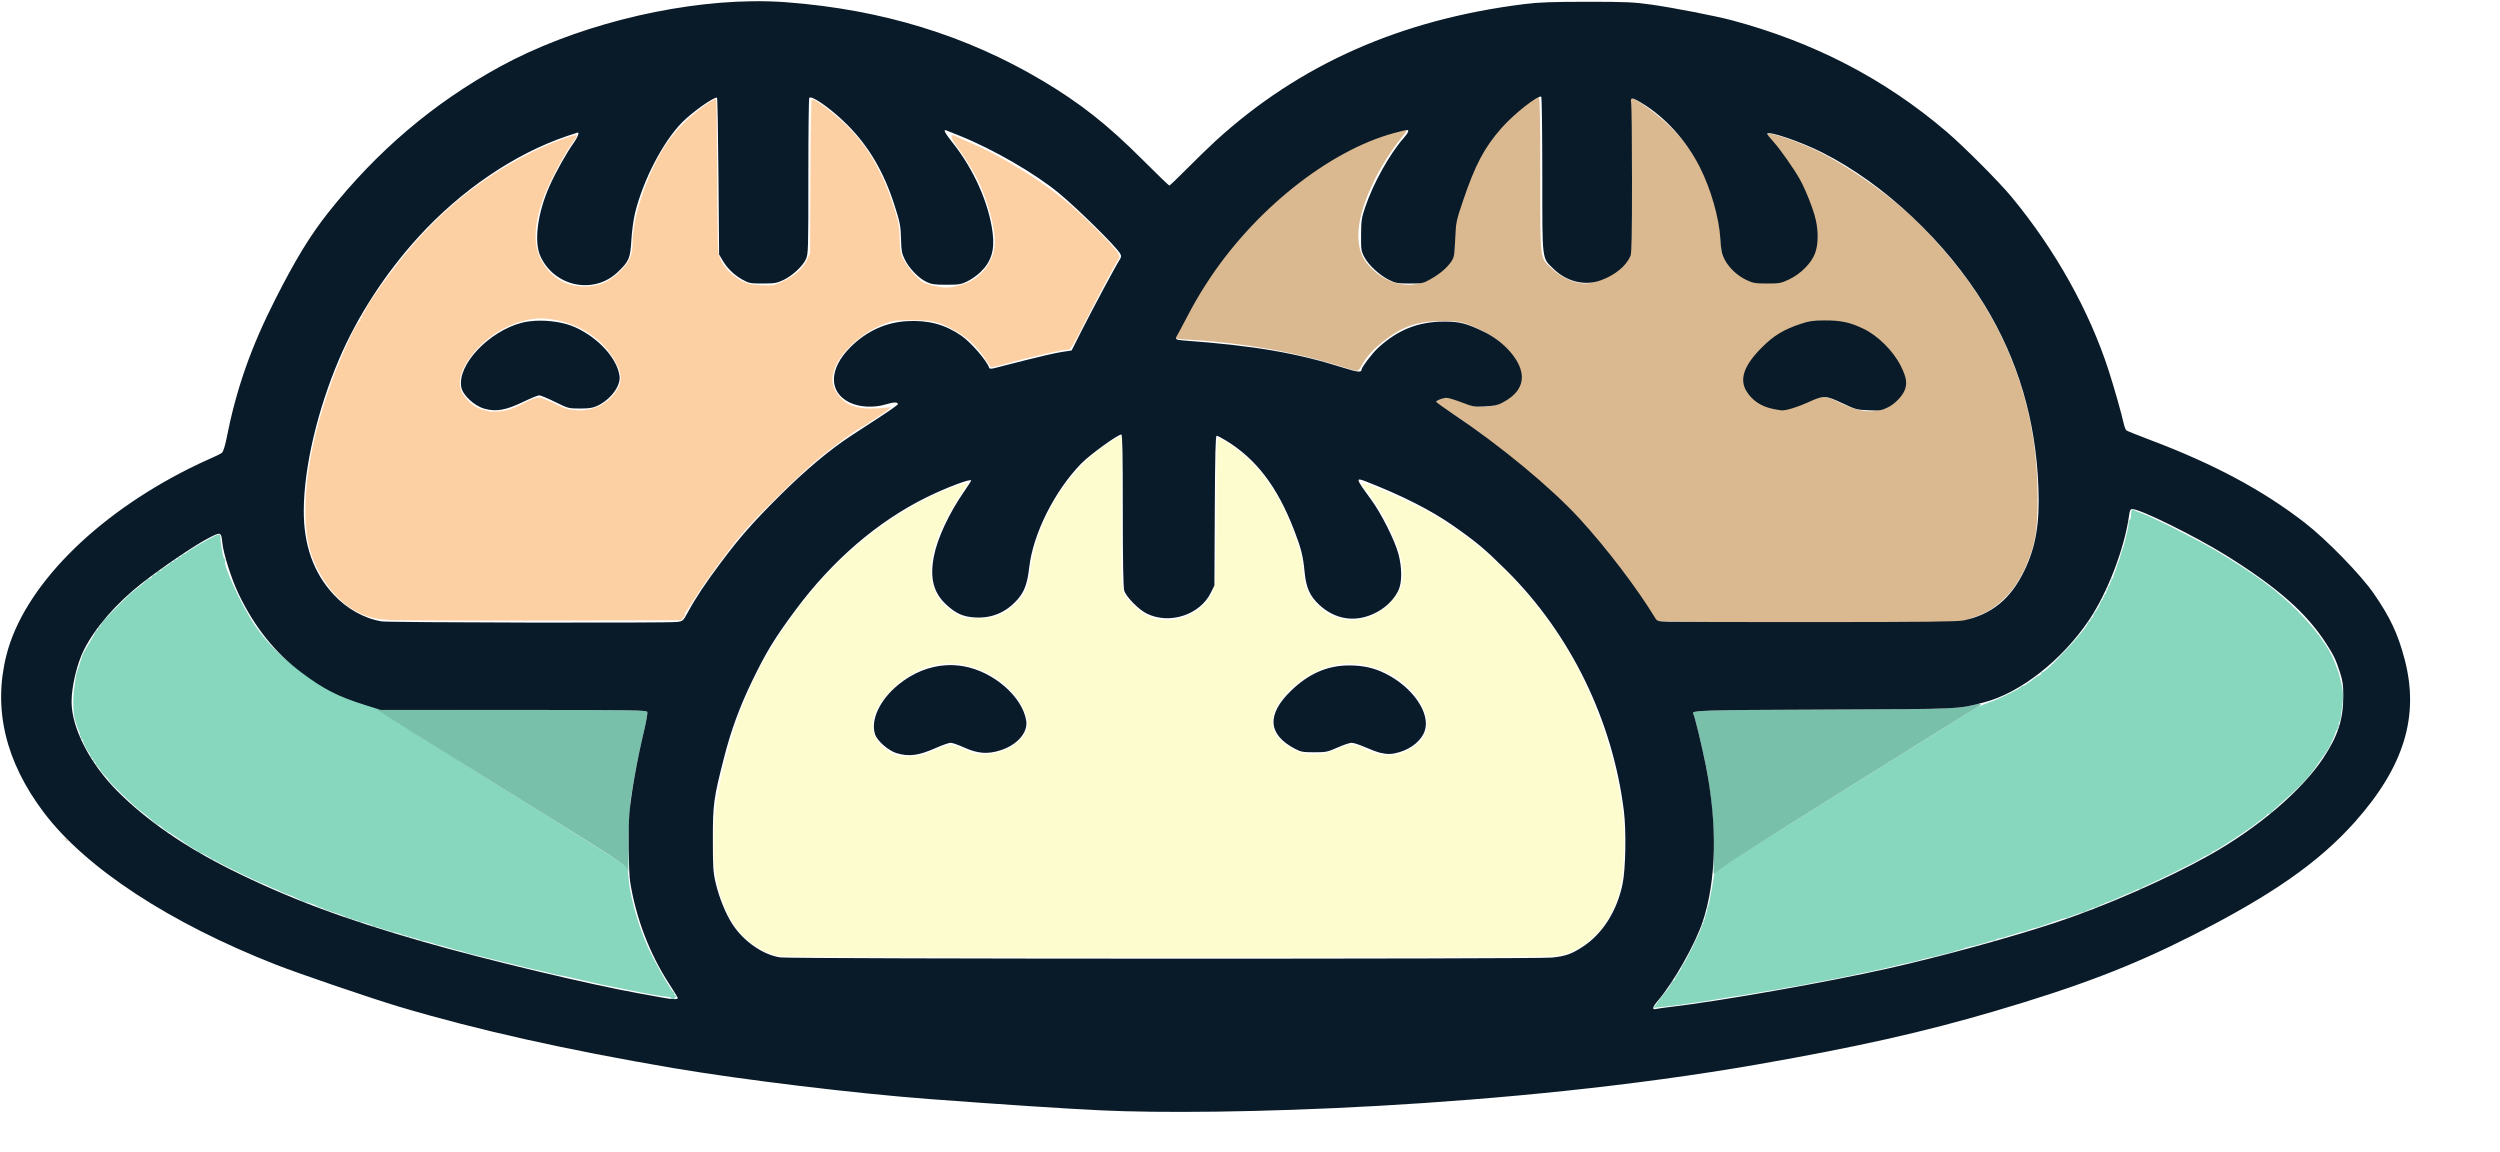
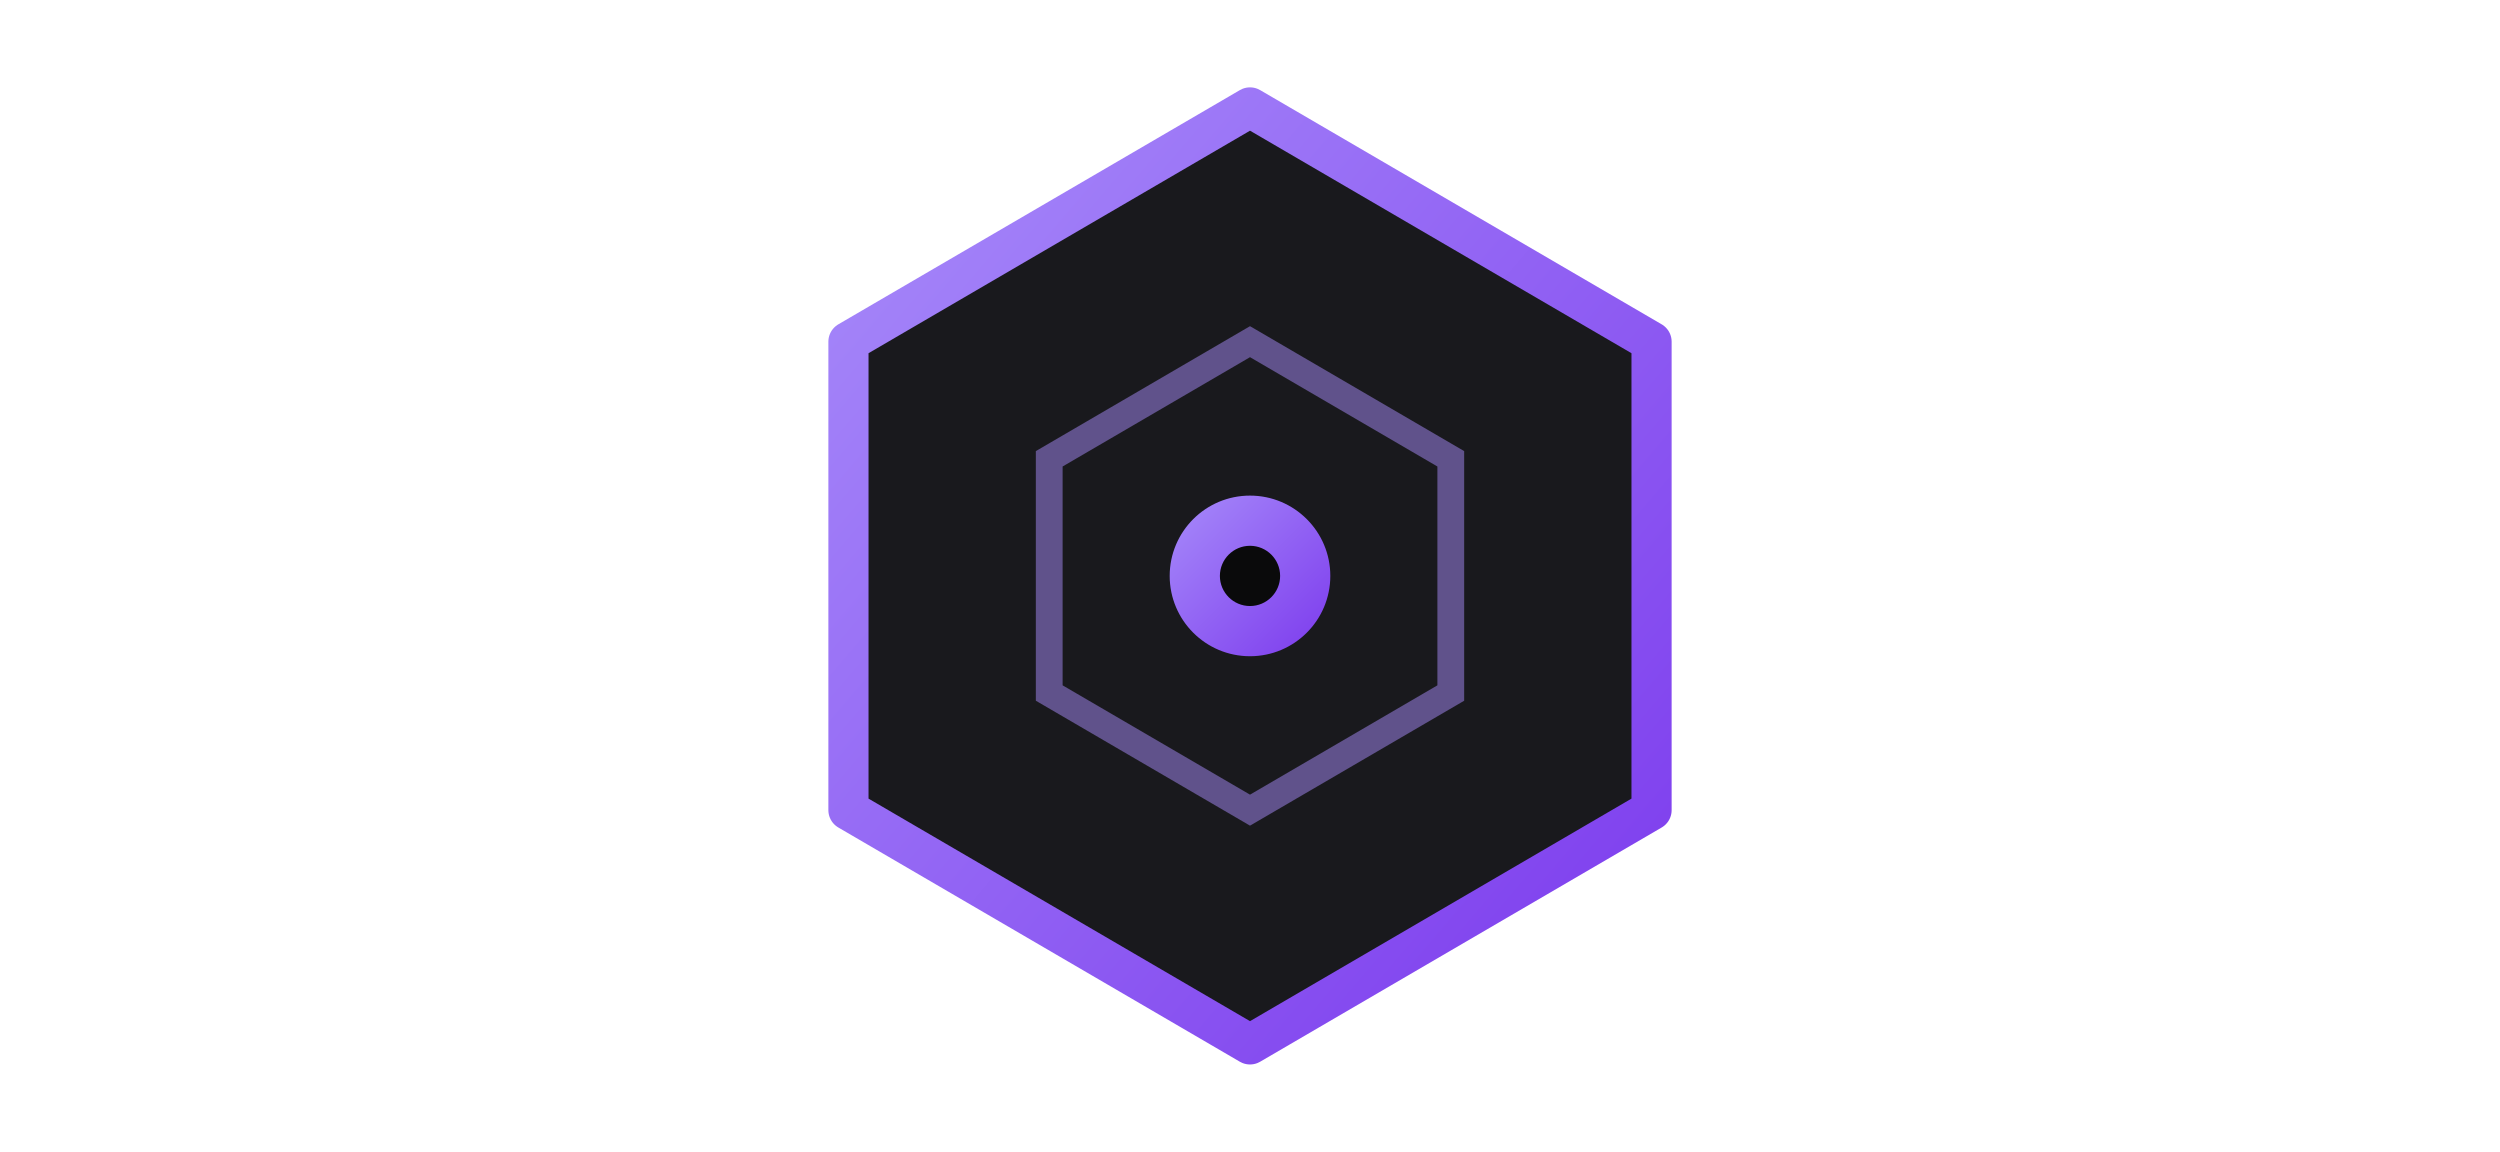
- <svg xmlns="http://www.w3.org/2000/svg" version="1.1" id="svg1" aria-label="OpenBao logo" class="openbao-logo" width="2638.194" height="1215.501" viewBox="0 0 2638.194 1215.501">
-   <defs id="defs1" />
-   <g id="g1" transform="translate(-92.47322,-129.4837)">
-     <g id="g2">
-       <path id="path7" style="fill:#fdfccf" d="m 1276.159,589.183 -4.225,2.184 c -46.64,24.118 -85.773,83.263 -91.768,138.695 -2.092,19.341 -8.046,31.068 -20.572,40.521 -12.354,9.324 -18.288,11.249 -34.928,11.338 -14.191,0.075 -14.918,-0.063 -22.406,-4.307 -31.387,-17.787 -35.985,-50.445 -13.463,-95.615 4.753,-9.533 12.463,-23.033 17.133,-30 4.67,-6.967 8.352,-12.812 8.182,-12.988 -0.942,-0.978 -17.06,4.37 -28.975,9.613 -55.639,24.487 -107.008,65.922 -147.994,119.375 -47.356,61.76 -72.242,119.166 -87.857,202.668 -3.637,19.45 -4.922,54.085 -2.711,73.102 2.847,24.487 10.509,47.243 21.094,62.648 11.69,17.014 31.741,30.15 49.098,32.162 13.984,1.621 800.114,1.68 814.246,0.061 13.469,-1.543 19.716,-3.735 31.301,-10.984 8.63,-5.4 24.846,-21.78 23.584,-23.822 -0.397,-0.642 -0.212,-1.166 0.41,-1.166 3.55,0 17.667,-32.807 15.574,-36.193 -0.489,-0.792 -0.273,-1.821 0.482,-2.289 1.917,-1.188 4.305,-26.835 4.291,-46.084 -0.05,-66.519 -28.305,-155.407 -69.113,-217.434 -13.941,-21.19 -36.842,-50 -39.744,-50 -1.14,0 -1.558,-0.644 -1.002,-1.543 1.198,-1.938 -28.721,-31.135 -46.135,-45.02 -16.19,-12.909 -37.495,-27.309 -52.133,-35.232 -21.968,-11.892 -67.162,-31.35 -68.863,-29.648 -0.451,0.451 0.493,2.46 2.098,4.465 19.128,23.897 35.123,55.296 39.717,77.969 3.898,19.238 0.328,32.081 -12.477,44.885 -22.124,22.123 -55.216,23.034 -75.67,2.082 -9.836,-10.076 -14.165,-19.719 -15.484,-34.486 -1.436,-16.075 -1.885,-18.327 -6.447,-32.252 -12.23,-37.327 -26.809,-63.043 -47.693,-84.135 -11.595,-11.71 -30.809,-25.752 -35.238,-25.752 -2.145,-1e-5 -2.305,4.865 -2.412,73.301 -0.063,40.315 -0.682,76.304 -1.379,79.977 -4.822,25.429 -33.299,42.973 -60.738,37.42 -10.141,-2.052 -16.717,-5.903 -26.199,-15.34 -12.869,-12.807 -12.371,-8.65 -11.947,-99.766 z m 178.949,100.598 c 0.314,-0.314 0.972,1.026 1.463,2.98 0.49,1.954 0.635,3.811 0.32,4.125 -0.314,0.314 -0.973,-1.026 -1.463,-2.98 -0.49,-1.954 -0.635,-3.811 -0.32,-4.125 z m 62.143,139.967 c 27.145,0.383 56.361,14.862 70.982,36.252 16.741,24.491 13.101,43.748 -10.465,55.35 -15.178,7.472 -28.538,6.789 -46.512,-2.381 -9.328,-4.759 -14.365,-5.036 -22.406,-1.229 -23.881,11.307 -43.527,10.159 -60.957,-3.564 -9.17,-7.22 -12.578,-13.648 -12.469,-23.508 0.264,-23.809 37.196,-55.403 70.369,-60.199 3.745,-0.541 7.579,-0.775 11.457,-0.721 z m -428.547,0.191 c 6.758,-0.537 13.605,-0.154 20.484,1.168 26.675,5.127 51.747,22.847 62.064,43.863 8.784,17.893 7.697,26.402 -4.812,37.648 -12.802,11.51 -35.29,16.073 -50.107,10.17 -3.85,-1.534 -9.994,-3.983 -13.652,-5.443 -6.286,-2.51 -7.002,-2.541 -13,-0.535 -3.491,1.167 -10.546,3.97 -15.68,6.227 -7.545,3.317 -11.506,4.183 -20.668,4.518 -13.488,0.492 -18.82,-1.201 -28.012,-8.896 -17.974,-15.048 -15.617,-37.08 6.371,-59.572 17.25,-17.646 36.737,-27.536 57.012,-29.146 z" />
-       <path style="fill:#fdd0a4" d="m 389.163,823 c -1.658,-2.115 -1.611,-2.162 0.503,-0.503 1.283,1.006 2.333,2.056 2.333,2.333 0,1.097 -1.095,0.391 -2.837,-1.83 z m 116.837,-39.137 c -18.384,-0.853 -27.994,-3.45 -41.025,-11.086 -18.146,-10.634 -35.3,-33.21 -43.647,-57.444 -13.818,-40.116 -5.746,-109.848 21.223,-183.333 10.943,-29.817 26.851,-64 29.785,-64 0.635,0 0.784,-0.6 0.331,-1.333 -0.453,-0.733 -0.153,-1.333 0.667,-1.333 0.82,0 1.176,-0.509 0.791,-1.131 -0.385,-0.622 0.33,-2.296 1.588,-3.719 1.258,-1.423 2.433,-3.301 2.611,-4.174 0.623,-3.052 12.857,-21.146 27.705,-40.976 41.561,-55.506 88.632,-95.534 146.637,-124.696 19.423,-9.765 48.667,-20.765 48.667,-18.305 0,0.779 -1.415,3.273 -3.145,5.543 -8.711,11.427 -25.885,43.259 -31.36,58.126 -13.876,37.679 -12.108,61.448 6.006,80.75 9.993,10.648 23.817,15.829 39.832,14.926 13.595,-0.766 23.289,-5.236 33.8,-15.586 10.571,-10.408 13.528,-17.186 13.554,-31.076 0.038,-20.128 8.442,-50.493 21.829,-78.874 9.508,-20.157 18.957,-33.892 32.688,-47.511 10.751,-10.664 31.486,-25.851 33.552,-24.575 0.511,0.316 1.032,35.833 1.157,78.927 0.125,43.094 0.791,80.87 1.48,83.947 2.624,11.72 12.949,23.383 26.607,30.055 4.539,2.217 9.096,3.058 18.713,3.451 11.821,0.483 13.318,0.243 21.333,-3.418 13.035,-5.953 22.245,-13.907 26.425,-22.824 l 3.529,-7.527 0.347,-80.613 c 0.191,-44.337 0.798,-81.065 1.35,-81.616 1.894,-1.894 23.521,14.24 36.949,27.563 17.475,17.338 28.31,33.613 40.391,60.667 4.332,9.701 11.392,30.524 13.788,40.667 0.866,3.667 1.671,12.427 1.788,19.467 0.184,11.097 0.716,13.828 3.991,20.522 2.078,4.247 7.442,11.548 11.921,16.225 7.804,8.15 8.61,8.62 19.364,11.295 12.648,3.147 18.303,2.842 32.456,-1.748 17.312,-5.615 30.612,-22.173 32.472,-40.429 1.556,-15.264 -6.853,-47.347 -18.385,-70.147 -5.708,-11.286 -15.684,-27.165 -22.696,-36.127 -4.09,-5.228 -5.845,-10.393 -3.531,-10.393 0.761,0 2.977,0.84 4.923,1.867 1.946,1.027 7.439,3.495 12.206,5.484 34.894,14.56 80.779,43.046 108.364,67.272 18.68,16.405 44.803,42.845 48.759,49.35 2.541,4.179 2.565,4.594 0.448,7.78 -3.592,5.404 -20.513,37.357 -35.569,67.166 -10.488,20.764 -14.518,27.556 -16.3,27.465 -5.834,-0.299 -39.014,7.286 -74.177,16.958 -4.295,1.181 -7.944,1.963 -8.108,1.736 -0.164,-0.227 -3.502,-5.103 -7.419,-10.836 -8.614,-12.609 -17.961,-21.032 -31.691,-28.56 -16.12,-8.838 -22.146,-10.262 -43.639,-10.309 -16.203,-0.035 -19.811,0.367 -27.333,3.049 -24.134,8.605 -47.64,29.103 -54.549,47.568 -4.572,12.22 -3.017,21.006 5.415,30.584 9.347,10.618 22.62,13.698 47.989,11.133 l 6.188,-0.625 -3.521,2.928 c -3.607,3 -21.978,15.026 -31.521,20.634 -7.974,4.686 -22.03,15.039 -40.667,29.951 -17.375,13.903 -66.659,62.101 -81.192,79.403 -14.753,17.564 -39.19,50.824 -49.471,67.333 -5.48,8.8 -10.426,16.201 -10.992,16.447 -0.565,0.246 -0.728,0.933 -0.36,1.528 0.367,0.594 -0.379,2.346 -1.658,3.892 l -2.326,2.812 -144,0.327 c -79.2,0.18 -151.8,-0.035 -161.333,-0.477 z M 629.077,561.953 c 3.792,-1.126 11.415,-4.486 16.94,-7.466 5.525,-2.98 11.982,-5.463 14.348,-5.517 2.615,-0.06 9.391,2.423 17.282,6.332 11.027,5.463 14.453,6.525 22.773,7.059 17.763,1.14 33.082,-6.195 42.472,-20.336 6.107,-9.197 6.113,-16.871 0.022,-28.871 -13.413,-26.425 -41.249,-44.312 -73.674,-47.339 -25.507,-2.382 -56.81,12.074 -76.18,35.178 -13.347,15.921 -18.05,29.872 -13.811,40.971 2.921,7.649 13.663,17.487 21.209,19.425 3.048,0.783 6.142,1.643 6.876,1.913 3.407,1.251 15.522,0.5 21.743,-1.347 z" id="path6" />
-       <path style="fill:#dab991" d="m 161.163,1014.995 c -1.658,-2.115 -1.611,-2.162 0.503,-0.503 2.221,1.742 2.927,2.837 1.83,2.837 -0.277,0 -1.327,-1.05 -2.333,-2.333 z M 1826.302,763.196 c -13.726,-19.902 -27.163,-38.745 -37.475,-51.413 -4.35,-5.343 -8.769,-8.379 -9.458,-9.446 -2.066,-3.201 -2.681,-5.035 -6.649,-8.172 l -28.955,-31.397 c -9.489,-9.272 -16.349,-15.97 -25.5,-23.971 -30.923,-27.452 -88.282,-71.949 -106.097,-81.133 -5.378,-2.773 -5.523,-5.349 -0.421,-7.462 4.75,-1.968 9.625,-2.239 23.012,3.248 8.482,3.476 11.464,5.265 21.076,5.255 9.347,-0.01 12.647,-0.615 18.827,-3.456 16.074,-7.388 25.116,-20.809 22.341,-33.16 -3.488,-15.524 -20.381,-33.884 -39.926,-43.394 -19.376,-9.427 -23.898,-10.539 -42.575,-10.464 -26.616,0.107 -42.238,5.63 -63.523,22.462 -10.028,7.93 -17.608,16.722 -22.395,25.979 -1.183,2.287 -3.123,4.159 -4.312,4.159 -1.189,0 -7.877,-1.831 -14.863,-4.069 -47.638,-15.26 -104.242,-25.412 -159.574,-28.619 -18.981,-1.1 -18.543,-0.924 -15.565,-6.271 1.34,-2.406 5.949,-10.975 10.242,-19.042 22.994,-43.205 47.225,-75.407 82.83,-110.077 29.095,-28.33 58.559,-49.648 91.278,-66.042 20.62,-10.332 55.728,-22.48 58.103,-20.105 0.409,0.409 -1.369,3.327 -3.95,6.484 -25.41,31.068 -44.804,72.37 -46.652,99.348 -1.224,17.867 2.844,29.803 13.79,40.465 17.639,17.181 41.062,21.872 59.675,11.952 11.416,-6.085 20.85,-14.929 25.023,-23.458 3.276,-6.697 3.53,-8.279 2.767,-17.298 -1.042,-12.326 1.044,-22.924 9.305,-47.27 12.788,-37.691 26.459,-60.732 48.68,-82.049 12.578,-12.066 28.298,-23.788 30.788,-22.958 1.298,0.433 1.661,18.211 1.672,81.78 0.016,93.246 -0.745,87.25 12.652,99.653 11.869,10.989 27.172,16.856 39.189,15.025 12.57,-1.915 27.453,-9.815 35.275,-18.724 8.965,-10.21 8.862,-9.64 9.268,-51.394 0.203,-20.9 -0.122,-57.2 -0.723,-80.667 -0.601,-23.467 -0.686,-43.168 -0.189,-43.78 1.239,-1.528 8.085,2.192 19.358,10.521 27.082,20.009 48.737,44.908 61.173,76.384 8.794,22.257 13.577,44.539 14.624,62.629 0.945,16.322 0.307,13.68 5.708,21.357 10.787,15.333 27.861,24.621 46.004,22.944 24.412,-2.257 47.682,-21.335 49.974,-43.537 2.514,-24.357 -18.578,-72.131 -45.511,-103.085 -4.1,-4.712 -7.454,-9.139 -7.454,-9.837 0,-3.623 33.682,7.854 56.09,19.113 28.078,14.108 67.43,41.153 94.325,65.592 19.857,18.044 45.431,47.111 62.354,70.868 48.698,68.367 72.73,143.418 72.73,227.132 0,35.936 -2.069,48.611 -11.675,71.535 -6.419,15.317 -14.235,27.058 -24.463,36.744 -10.312,9.765 -19.877,15.378 -33.196,19.477 l -10.619,4.575 -160.051,0.986 -162.035,-1.872 c -8.966,-10.295 -3.26,-6.093 -14.328,-22.048 z m 253.86,-202.352 c 12.302,-4.603 22.764,-17.911 22.778,-28.973 0.01,-7.963 -7.745,-22.925 -18.283,-35.276 -17.053,-19.987 -41.325,-25.078 -69.641,-25.111 -25.752,-0.029 -52.429,15.065 -68.499,36.378 -7.053,9.353 -13.655,16.36 -13.633,21.707 0.04,9.859 8.065,21.189 20.633,26.748 13.842,6.123 26.039,6.852 47.62,-3.247 13.567,-6.349 18.005,-6.233 31.766,0.834 19.125,9.82 33.801,11.975 47.26,6.94 z" id="path5" />
-       <path style="fill:#87d6be" d="m 1841.342,1187.531 c 2.19,-3.043 5.472,-7.333 7.294,-9.533 4.895,-5.911 5.196,-6.341 7.256,-10.333 1.041,-2.017 2.391,-3.667 3,-3.667 0.609,0 1.108,-0.693 1.108,-1.541 0,-0.847 1.5,-3.507 3.333,-5.911 1.833,-2.404 3.333,-4.967 3.333,-5.697 0,-0.73 0.771,-2.12 1.713,-3.089 2.405,-2.474 19.62,-37.487 19.62,-39.906 0,-1.094 0.72,-2.709 1.6,-3.589 0.88,-0.88 1.107,-1.6 0.503,-1.6 -0.603,0 -0.35,-0.9 0.563,-2 0.913,-1.1 1.317,-2 0.898,-2 -0.419,0 0.116,-2.1 1.188,-4.667 1.072,-2.567 1.621,-4.667 1.218,-4.667 -0.402,0 -0.17,-1.05 0.515,-2.333 0.686,-1.283 1.599,-4.433 2.031,-7 0.751,-4.474 1.309,-7.375 2.817,-14.667 0.379,-1.833 1.018,-6.033 1.42,-9.333 0.402,-3.3 1.446,-6.686 2.321,-7.524 1.714,-1.642 266.067,-166.99 274.925,-171.961 2.933,-1.646 9.233,-4.32 14,-5.942 9.543,-3.247 32.407,-14.39 33.111,-16.137 0.244,-0.607 1.212,-1.103 2.15,-1.103 1.417,0 6.429,-3.384 13.405,-9.051 0.733,-0.596 2.383,-1.484 3.667,-1.974 1.283,-0.49 2.333,-1.51 2.333,-2.266 0,-0.756 0.691,-1.375 1.536,-1.375 1.529,0 10.022,-7.718 16.869,-15.33 1.977,-2.198 6.295,-6.771 9.595,-10.162 3.3,-3.391 7.5,-8.032 9.333,-10.313 1.833,-2.281 4.974,-6.056 6.979,-8.388 2.005,-2.333 3.995,-5.344 4.423,-6.691 0.428,-1.348 1.337,-2.45 2.021,-2.45 0.684,0 1.243,-0.9 1.243,-2 0,-1.1 0.6,-2 1.333,-2 0.733,0 1.333,-0.808 1.333,-1.796 0,-0.988 1.19,-3.168 2.645,-4.846 1.455,-1.677 3.375,-5.069 4.268,-7.537 0.892,-2.468 2.138,-4.487 2.767,-4.487 0.629,0 0.773,-0.6 0.32,-1.333 -0.453,-0.733 -0.089,-1.333 0.81,-1.333 0.899,0 1.263,-0.371 0.809,-0.825 -0.454,-0.454 0.052,-1.702 1.123,-2.774 1.072,-1.072 1.608,-2.5 1.191,-3.175 -0.417,-0.674 -0.087,-1.226 0.733,-1.226 0.82,0 1.15,-0.552 0.733,-1.226 -0.417,-0.674 0.191,-2.174 1.35,-3.333 1.159,-1.159 1.691,-2.107 1.182,-2.107 -0.509,0 -0.257,-0.805 0.56,-1.789 0.817,-0.984 1.09,-2.184 0.608,-2.667 -0.482,-0.483 -0.177,-0.877 0.678,-0.877 0.856,0 1.459,-0.45 1.34,-1 -0.118,-0.55 0.541,-2.8 1.466,-5 0.924,-2.2 1.875,-4.9 2.113,-6 0.238,-1.1 0.553,-2.15 0.701,-2.333 0.148,-0.183 0.396,-0.783 0.55,-1.333 0.155,-0.55 0.726,-2.003 1.269,-3.229 0.543,-1.226 1.195,-3.326 1.45,-4.667 0.254,-1.341 0.583,-2.587 0.731,-2.771 0.148,-0.183 0.419,-0.933 0.602,-1.667 0.183,-0.733 0.483,-1.633 0.667,-2 0.183,-0.367 0.483,-1.267 0.667,-2 0.183,-0.733 0.454,-1.483 0.602,-1.667 0.148,-0.183 0.488,-1.233 0.755,-2.333 0.268,-1.1 0.822,-3.35 1.231,-5 1.903,-7.668 2.264,-9.216 2.873,-12.333 0.358,-1.833 0.664,-4.372 0.68,-5.64 0.015,-1.269 0.59,-2.654 1.277,-3.079 0.687,-0.424 1.248,-2.736 1.248,-5.137 0,-4.96 1.088,-6.646 3.211,-4.972 0.801,0.631 3.856,1.888 6.789,2.792 8.993,2.771 61.333,29.013 79.162,39.689 41.672,24.955 64.777,42.042 86.885,64.257 18.303,18.392 33.514,39.298 38.509,52.928 1.578,4.307 3.247,8.73 3.708,9.83 0.462,1.1 0.914,2.3 1.007,2.667 5.406,21.503 5.429,21.874 2.602,41.333 -0.373,2.567 -0.729,5.567 -0.79,6.667 -0.062,1.1 -0.682,2.724 -1.379,3.608 -0.697,0.885 -0.905,2.193 -0.463,2.908 0.442,0.715 0.184,1.683 -0.574,2.151 -0.757,0.468 -1.032,1.409 -0.61,2.092 0.422,0.683 0.132,1.241 -0.645,1.241 -0.777,0 -1.412,0.675 -1.412,1.5 0,1.969 -6.853,17.265 -8.886,19.833 -0.871,1.1 -4.828,6.8 -8.794,12.667 -10.937,16.179 -18.176,24.009 -38.824,42 -6.312,5.5 -11.482,10.45 -11.487,11 -0.01,0.55 -0.88,1 -1.943,1 -1.064,0 -2.414,0.764 -3,1.699 -0.587,0.934 -2.566,2.665 -4.4,3.846 -1.833,1.181 -4.647,3.267 -6.253,4.635 -6.832,5.819 -43.557,29.82 -45.63,29.82 -0.797,0 -1.45,0.479 -1.45,1.065 0,0.586 -1.966,1.776 -4.369,2.646 -2.403,0.869 -5.553,2.477 -7,3.574 -3.109,2.357 -44.733,23.051 -55.297,27.492 -4.033,1.696 -7.774,3.714 -8.313,4.486 -0.539,0.772 -0.989,0.938 -1,0.369 -0.011,-0.569 -1.97,0 -4.354,1.26 -2.383,1.262 -4.933,2.405 -5.667,2.539 -0.733,0.134 -5.233,2.041 -10,4.237 -8.307,3.827 -12.216,5.396 -14.347,5.759 -0.542,0.092 -2.186,0.836 -3.653,1.653 -1.467,0.817 -3.117,1.358 -3.667,1.202 -0.55,-0.156 -1,0.417 -1,1.272 0,0.856 -0.395,1.161 -0.877,0.678 -0.482,-0.482 -1.683,-0.209 -2.667,0.608 -0.984,0.817 -1.789,1.091 -1.789,0.608 0,-0.482 -1.35,-0.127 -3,0.789 -1.65,0.916 -3.4,1.688 -3.889,1.714 -0.489,0.026 -1.339,0.497 -1.889,1.047 -0.55,0.55 -1.761,1 -2.691,1 -0.93,0 -3.38,0.7 -5.444,1.555 -2.064,0.855 -4.203,1.68 -4.753,1.833 -0.55,0.153 -1.3,0.428 -1.667,0.612 -0.367,0.183 -1.117,0.418 -1.667,0.52 -0.55,0.103 -1.75,0.663 -2.667,1.245 -0.917,0.582 -1.667,0.736 -1.667,0.341 0,-0.581 -10.239,2.736 -21.333,6.91 -1.1,0.414 -2.45,0.879 -3,1.034 -0.55,0.155 -1.3,0.432 -1.667,0.615 -0.367,0.183 -1.267,0.483 -2,0.667 -0.733,0.183 -1.483,0.453 -1.667,0.599 -0.183,0.146 -1.833,0.528 -3.667,0.849 -1.833,0.321 -4.233,0.974 -5.333,1.452 -1.1,0.478 -2.45,0.996 -3,1.151 -0.55,0.155 -1.15,0.401 -1.333,0.547 -0.183,0.146 -1.833,0.528 -3.667,0.849 -1.833,0.321 -4.233,0.967 -5.333,1.436 -2.089,0.891 -3.763,1.403 -7.667,2.348 -1.283,0.31 -2.483,0.685 -2.667,0.833 -0.183,0.148 -0.933,0.419 -1.667,0.602 -0.733,0.183 -1.483,0.458 -1.667,0.61 -0.183,0.152 -2.118,0.566 -4.3,0.919 -2.182,0.354 -4.732,1.278 -5.667,2.054 -0.935,0.776 -1.7,1.052 -1.7,0.614 0,-0.438 -1.65,-0.159 -3.667,0.622 -2.017,0.78 -4.867,1.7 -6.333,2.045 -5.465,1.283 -6.675,1.606 -7,1.868 -0.4,0.322 -0.835,0.424 -7.657,1.783 -2.928,0.584 -5.928,1.44 -6.667,1.902 -0.739,0.463 -2.244,1.03 -3.344,1.261 -3.292,0.691 -6,1.438 -6,1.655 0,0.112 -0.9,0.423 -2,0.691 -1.1,0.268 -3.35,0.822 -5,1.231 -1.65,0.41 -4.35,1.08 -6,1.489 -1.65,0.41 -3.9,0.964 -5,1.231 -1.1,0.268 -2,0.582 -2,0.698 0,0.116 -1.8,0.492 -4,0.834 -2.2,0.342 -6.4,1.294 -9.333,2.115 -2.933,0.821 -5.933,1.657 -6.667,1.857 -3.244,0.886 -8.263,2.038 -11.333,2.602 -1.833,0.337 -4.833,1 -6.667,1.474 -5.895,1.523 -7.283,1.854 -10,2.382 -1.467,0.285 -4.167,0.897 -6,1.359 -1.833,0.462 -4.533,1.105 -6,1.427 -1.467,0.323 -4.167,0.925 -6,1.337 -1.833,0.412 -4.833,1.019 -6.667,1.348 -4.122,0.74 -7.667,1.479 -12,2.5 -1.833,0.432 -4.833,1.073 -6.667,1.425 -1.833,0.351 -4.833,0.952 -6.667,1.333 -1.833,0.382 -4.833,0.985 -6.667,1.341 -1.833,0.356 -5.133,1.004 -7.333,1.44 -2.2,0.436 -5.352,1.024 -7.004,1.307 -6.664,1.139 -13.918,2.547 -20.33,3.945 -1.833,0.4 -5.433,1.045 -8,1.434 -8.561,1.298 -11.308,1.767 -14.667,2.506 -3.326,0.732 -9.689,1.816 -16,2.726 -1.833,0.264 -4.833,0.77 -6.667,1.124 -1.833,0.354 -5.733,1.031 -8.667,1.505 -2.933,0.474 -6.833,1.114 -8.667,1.421 -1.833,0.307 -5.433,0.85 -8,1.206 -2.567,0.356 -6.467,0.951 -8.667,1.321 -2.2,0.371 -6.1,1.012 -8.667,1.425 -2.567,0.413 -6.167,1.006 -8,1.317 -8.81,1.494 -16.153,2.607 -26.667,4.042 -2.567,0.35 -6.767,0.936 -9.333,1.302 -4.226,0.603 -9.881,1.256 -22.32,2.579 l -4.32,0.459 z m -1040.623,-4.781 c -0.424,-0.687 -1.81,-1.257 -3.079,-1.266 -3.847,-0.03 -25.324,-3.789 -42.806,-7.492 -9.074,-1.922 -18.074,-3.732 -20,-4.021 -1.926,-0.29 -8.901,-1.778 -15.501,-3.306 -29.806,-6.904 -33.45,-7.703 -35.333,-7.754 -1.1,-0.029 -5.3,-0.956 -9.333,-2.059 -4.033,-1.103 -9.133,-2.322 -11.333,-2.708 -2.2,-0.387 -19.893,-4.652 -39.317,-9.48 -19.425,-4.828 -36.225,-8.962 -37.333,-9.187 -1.109,-0.225 -2.916,-0.782 -4.016,-1.238 -1.1,-0.456 -3.5,-1.116 -5.333,-1.468 -1.833,-0.351 -7.17,-1.84 -11.859,-3.308 -4.689,-1.468 -8.889,-2.602 -9.333,-2.521 -0.444,0.081 -1.708,-0.216 -2.808,-0.661 -4.623,-1.868 -16,-4.745 -16,-4.047 0,0.417 -0.765,0.123 -1.7,-0.653 -0.935,-0.776 -3.185,-1.615 -5,-1.864 -1.815,-0.249 -4.05,-0.923 -4.967,-1.498 -0.917,-0.575 -1.667,-0.636 -1.667,-0.136 0,0.5 -0.9,0.162 -2,-0.751 -1.1,-0.913 -2,-1.265 -2,-0.783 0,0.482 -1.107,0.284 -2.46,-0.44 -1.353,-0.724 -4.203,-1.677 -6.333,-2.117 -5.249,-1.085 -7.873,-1.749 -7.873,-1.994 0,-0.112 -0.9,-0.406 -2,-0.653 -1.1,-0.247 -4.55,-1.375 -7.667,-2.506 -3.117,-1.131 -5.667,-1.709 -5.667,-1.285 0,0.424 -0.75,0.148 -1.667,-0.613 -0.917,-0.761 -1.967,-1.392 -2.333,-1.403 -0.367,-0.011 -2.356,-0.662 -4.42,-1.447 -2.064,-0.785 -4.794,-1.427 -6.067,-1.427 -1.272,0 -3.033,-0.72 -3.913,-1.6 -0.88,-0.88 -1.6,-1.107 -1.6,-0.503 0,0.603 -0.9,0.35 -2,-0.563 -1.1,-0.913 -2,-1.213 -2,-0.667 0,0.546 -0.9,0.246 -2,-0.667 -1.1,-0.913 -2,-1.213 -2,-0.667 0,0.546 -0.75,0.398 -1.667,-0.33 -1.392,-1.105 -9.765,-4.316 -13.333,-5.114 -0.55,-0.123 -1.3,-0.373 -1.667,-0.557 -0.367,-0.183 -1.267,-0.483 -2,-0.667 -0.733,-0.183 -1.633,-0.483 -2,-0.667 -0.367,-0.183 -1.117,-0.43 -1.667,-0.547 -0.55,-0.118 -2.35,-0.964 -4,-1.88 -1.65,-0.916 -3,-1.331 -3,-0.922 0,0.409 -1.35,-0.14 -3,-1.221 -1.65,-1.081 -3.6,-2.067 -4.333,-2.19 -0.733,-0.124 -2.722,-0.753 -4.42,-1.398 -1.698,-0.645 -3.656,-1.174 -4.351,-1.174 -1.3,0 -2.77,-0.654 -10.195,-4.532 -2.365,-1.235 -4.765,-2.293 -5.333,-2.35 -0.568,-0.057 -2.533,-0.732 -4.366,-1.499 -1.833,-0.767 -3.633,-1.467 -4,-1.554 -0.367,-0.087 -2.167,-0.989 -4,-2.004 -1.833,-1.014 -3.633,-1.808 -4,-1.762 -0.367,0.045 -3.067,-1.142 -6,-2.639 -2.933,-1.496 -5.471,-2.66 -5.639,-2.585 -1.129,0.503 -48.832,-22.566 -52.028,-25.16 -0.917,-0.744 -1.676,-0.879 -1.687,-0.301 -0.011,0.579 -0.461,0.383 -1,-0.435 -1.167,-1.772 -12.546,-7.835 -13.98,-7.449 -0.55,0.148 -1,-0.194 -1,-0.761 0,-0.567 -2.25,-2.211 -5,-3.654 -2.75,-1.443 -5.3,-2.929 -5.667,-3.303 -1.469,-1.497 -21.187,-14.679 -21.957,-14.679 -0.454,0 -2.444,-1.5 -4.421,-3.333 -1.977,-1.833 -4.076,-3.333 -4.665,-3.333 -1.206,0 -2.327,-0.849 -8.957,-6.777 -2.567,-2.295 -6.167,-5.169 -8,-6.388 -6.611,-4.393 -36,-32.615 -36,-34.57 0,-0.615 -1.425,-2.357 -3.168,-3.872 -1.742,-1.515 -4.272,-4.623 -5.621,-6.907 -1.349,-2.284 -2.924,-4.153 -3.499,-4.153 -0.575,0 -1.046,-0.9 -1.046,-2 0,-1.1 -0.6,-2 -1.333,-2 -0.733,0 -1.333,-0.9 -1.333,-2 0,-1.1 -0.6,-2 -1.333,-2 -0.733,0 -1.333,-0.857 -1.333,-1.905 0,-1.048 -0.75,-2.698 -1.667,-3.667 -2.062,-2.179 -6.901,-12.065 -6.574,-13.429 0.132,-0.55 -0.46,-1 -1.315,-1 -0.856,0 -1.161,-0.395 -0.678,-0.877 0.483,-0.483 0.209,-1.683 -0.608,-2.667 -0.817,-0.984 -1.09,-1.789 -0.608,-1.789 0.482,0 0.135,-1.35 -0.773,-3 -0.907,-1.65 -1.782,-3.797 -1.944,-4.771 -0.162,-0.974 -0.724,-2.774 -1.249,-4 -2.811,-6.565 -3.667,-23.045 -1.867,-35.931 2.17,-15.532 2.138,-15.343 2.994,-17.632 0.985,-2.632 5.48,-16.477 5.627,-17.333 0.182,-1.053 5.653,-10.815 9.341,-16.667 1.849,-2.933 3.722,-6.383 4.163,-7.667 0.441,-1.283 1.331,-2.333 1.979,-2.333 0.648,0 1.178,-0.9 1.178,-2 0,-1.1 0.6,-2 1.333,-2 0.733,0 1.333,-0.616 1.333,-1.369 0,-0.753 1.95,-3.454 4.333,-6.002 12.828,-13.714 26.21,-27.021 30.129,-29.962 7.46,-5.598 11.042,-8.56 13.302,-11 1.189,-1.283 2.947,-2.333 3.907,-2.333 0.96,0 2.091,-0.9 2.513,-2 0.422,-1.1 1.539,-2 2.482,-2 0.943,0 2.06,-0.9 2.482,-2 0.422,-1.1 1.686,-2 2.809,-2 1.123,0 2.042,-0.464 2.042,-1.03 0,-0.567 2.1,-2.161 4.667,-3.543 2.567,-1.382 4.667,-3.019 4.667,-3.637 0,-0.618 0.9,-1.123 2,-1.123 1.1,0 2,-0.6 2,-1.333 0,-0.733 0.9,-1.333 2,-1.333 1.1,0 2,-0.6 2,-1.333 0,-0.733 0.9,-1.333 2,-1.333 1.1,0 2,-0.6 2,-1.333 0,-0.733 0.625,-1.333 1.39,-1.333 0.764,0 2.114,-0.608 3,-1.352 3.281,-2.755 11.819,-8 23.613,-14.506 11.835,-6.529 13.135,-6.675 13.09,-1.475 -0.019,2.257 1.017,9.672 2.33,16.671 0.484,2.58 1.422,5.026 2.084,5.436 0.662,0.409 0.871,1.283 0.463,1.943 -2.496,4.039 17.945,48.203 31.451,67.95 28.179,41.2 72.837,68.519 118.121,81.709 11.636,3.389 17.624,12.465 142.274,89.625 72.266,44.733 131.752,82.352 132.191,83.598 0.439,1.246 1.042,4.846 1.341,8 1.317,13.894 2.214,19.015 5.826,33.265 4.979,19.642 12.055,38.518 20.668,55.137 9.02,17.404 19.717,35.333 21.08,35.333 0.593,0 1.079,0.9 1.079,2 0,1.1 0.673,2 1.497,2 1.034,0 0.984,0.618 -0.163,2 -1.901,2.291 -3.502,2.552 -4.614,0.751 z M 497.083,879.089 c 0.963,-0.385 2.112,-0.338 2.556,0.105 0.443,0.443 -0.344,0.758 -1.75,0.7 -1.553,-0.064 -1.869,-0.38 -0.806,-0.806 z" id="path4" />
-       <path id="path3" style="fill:#79c0ab" d="m 2179.001,872.533 c -22.965,5.278 -20.039,5.173 -160.951,5.736 -131.342,0.525 -140.924,0.826 -138.742,4.355 1.502,2.43 9.006,33.445 13.236,54.709 6.042,30.368 9.216,66.753 8.375,96 -0.348,12.1 -0.22,20.503 0.283,18.674 0.731,-2.656 28.324,-20.481 136.857,-88.41 74.768,-46.796 137.89,-86.06 140.273,-87.254 5.285,-2.648 5.692,-4.965 0.668,-3.811 z m -1687.24,5.318 c -0.792,-0.489 -1.212,-0.235 -0.934,0.564 0.278,0.799 59.607,38.092 131.84,82.873 123.218,76.389 131.36,81.668 131.752,85.4 0.976,9.297 1.394,2.317 1.381,-23.021 -0.012,-23.147 1.442,-48.189 3.35,-57.668 0.295,-1.467 0.948,-5.366 1.451,-8.666 1.802,-11.819 7.477,-39.642 11.596,-56.865 2.306,-9.643 3.823,-18.494 3.373,-19.668 -0.744,-1.939 -13.73,-2.13 -141.594,-2.096 -77.426,0.021 -141.423,-0.364 -142.215,-0.854 z" />
-       <path id="path2" style="fill:#091a28" d="m 886.364,130.8 c -87.247,1.121 -190.253,27.358 -266.566,69.17 -70.015,38.361 -129.703,89.132 -181.066,154.016 -18.832,23.789 -34.233,48.99 -55.416,90.682 -26.321,51.804 -41.569,95.407 -52.1,148.977 -1.268,6.45 -3.24,12.489 -4.42,13.535 -1.171,1.039 -6.028,3.519 -10.795,5.512 -4.767,1.993 -15.267,6.917 -23.334,10.945 -101.193,50.528 -175.377,126.113 -193.363,197.016 -14.411,56.808 -1.13,112.636 39.596,166.461 44.323,58.579 132.762,116.486 245.09,160.479 24.039,9.415 100.677,35.563 129.344,44.131 81.536,24.369 176.324,45.605 289.449,64.848 73.069,12.429 193.387,26.974 271.219,32.787 77.868,5.816 141.704,10.008 180.666,11.863 120.444,5.736 427.776,-2.152 693.334,-48.629 104.341,-18.261 174.411,-34.011 249.332,-56.043 88.426,-26.004 144.315,-47.355 207.334,-79.209 84.694,-42.81 134.821,-77.747 172.867,-120.479 51.897,-58.289 68.241,-111.667 52.52,-171.527 -7.084,-26.972 -15.284,-44.434 -32.699,-69.633 -13.711,-19.838 -49.889,-56.965 -72.688,-74.594 -44.589,-34.478 -95.606,-61.814 -162.666,-87.158 -13.2,-4.989 -24.71,-9.608 -25.576,-10.264 -0.866,-0.656 -2.229,-4.244 -3.029,-7.975 -2.041,-9.517 -9.98,-37.435 -15.625,-54.947 -20.323,-63.044 -56.385,-127.604 -102.369,-183.266 -13.334,-16.14 -50.324,-53.265 -68.734,-68.986 -65.198,-55.675 -139.926,-94.461 -226.684,-117.652 -16.56,-4.427 -61.91,-13.253 -84.65,-16.477 -18.91,-2.681 -26.633,-3.024 -68,-3.018 -36.867,0.005 -50.726,0.51 -66,2.406 -130.549,16.212 -237.562,63.597 -326,144.354 -6.6,6.027 -20.09,19.115 -29.979,29.084 -9.889,9.969 -18.397,18.125 -18.906,18.125 -0.509,0 -13.419,-12.479 -28.688,-27.73 -36.65,-36.61 -65.447,-59.312 -105.285,-83.004 -80.348,-47.783 -169.25,-75.036 -269.809,-82.713 -11.697,-0.893 -23.839,-1.246 -36.303,-1.086 z m 832.582,100.705 c 0.58,0.358 1.068,37.367 1.084,82.24 0.033,93.058 -0.658,87.288 11.902,99.521 13.9,13.539 32.936,18.158 49.742,12.068 15.1,-5.471 26.782,-15.062 31.41,-25.787 1.226,-2.842 1.626,-22.712 1.605,-79.779 -0.015,-41.798 -0.404,-78.346 -0.863,-81.217 -1.068,-6.681 0.461,-6.745 10.918,-0.453 25.021,15.055 47.455,39.793 61.59,67.912 11.617,23.112 20.169,52.984 21.584,75.402 0.843,13.356 1.481,16.345 4.768,22.385 4.816,8.849 13.409,16.786 23.08,21.32 6.688,3.135 9.193,3.549 21.566,3.549 13.004,0 14.647,-0.307 23.07,-4.297 12.256,-5.805 23.507,-17.075 27.381,-27.43 3.516,-9.398 3.79,-22.424 0.754,-35.773 -2.45,-10.771 -10.649,-31.578 -16.711,-42.406 -6.377,-11.391 -20.833,-31.953 -28.031,-39.869 -3.554,-3.909 -6.463,-7.568 -6.463,-8.133 0,-3.865 35.019,7.985 58.184,19.689 65.337,33.013 130.387,94.16 171.158,160.885 35.499,58.097 54.197,121.441 56.893,192.75 1.433,37.909 -2.734,62.455 -14.877,87.654 -14.311,29.698 -34.411,46.171 -64.023,52.467 -6.197,1.318 -40.746,1.714 -153.334,1.756 -79.933,0.03 -150.884,-0.121 -157.668,-0.336 -11.802,-0.374 -12.431,-0.548 -14.531,-4.008 -19.177,-31.59 -51.691,-74.257 -80.215,-105.266 -30.117,-32.74 -83.006,-76.462 -133.4,-110.277 -9.634,-6.465 -17.518,-12.126 -17.508,-12.58 0.019,-1.474 7.088,-4.16 10.951,-4.16 2.07,0 9.299,2.165 16.066,4.811 11.575,4.525 13.016,4.776 24.305,4.246 9.149,-0.429 13.425,-1.298 18,-3.654 15.263,-7.863 22.225,-17.854 20.936,-30.049 -1.635,-15.473 -18.608,-34.731 -39.642,-44.982 -18.453,-8.993 -26.108,-10.943 -42.625,-10.852 -27.435,0.152 -49.24,8.991 -69.824,28.307 -6.006,5.636 -16.844,19.983 -16.844,22.299 0,3.245 -4.046,2.891 -18.176,-1.588 -50.329,-15.953 -94.837,-23.587 -169.58,-29.086 -8.382,-0.617 -9.381,-1.322 -7.082,-5.004 0.95,-1.52 5.04,-9.143 9.092,-16.939 8.268,-15.912 14.037,-25.883 22.787,-39.393 48.952,-75.578 127.552,-138.465 196.775,-157.439 6.701,-1.837 12.935,-3.341 13.852,-3.342 2.928,-0.002 1.808,2.762 -3.615,8.924 -14.669,16.665 -31.777,47.475 -40.207,72.408 -3.874,11.458 -4.293,14.258 -4.396,29.334 -0.107,15.627 0.108,17.09 3.467,23.455 4.481,8.493 16.048,19.184 26.086,24.113 6.934,3.405 9.004,3.766 21.666,3.766 13.456,0 14.311,-0.176 22,-4.525 9.943,-5.624 17.294,-11.832 21.807,-18.414 3.2,-4.667 3.535,-6.514 4.297,-23.729 0.807,-18.243 1.001,-19.18 8.484,-41.283 12.696,-37.5 22.368,-55.711 40.496,-76.25 13.138,-14.885 38.63,-34.958 41.861,-32.961 z m -771.012,0.848 c 5.472,0.539 24.031,14.142 38.764,28.912 22.633,22.692 38.396,49.553 49.723,84.734 5.811,18.05 6.601,22.202 6.908,36.271 0.256,11.744 0.794,14.619 3.928,21.023 4.608,9.418 14.854,19.984 23.053,23.77 5.349,2.47 8.682,2.931 21.023,2.906 13.193,-0.027 15.411,-0.392 22.062,-3.635 4.067,-1.983 10.184,-6.278 13.592,-9.543 11.545,-11.062 15.295,-23.092 12.988,-41.654 -3.853,-31.006 -19.948,-67.205 -42.309,-95.154 -7.975,-9.968 -10.253,-14.385 -6.666,-12.922 0.917,0.374 7.365,2.961 14.332,5.75 34.696,13.889 78.964,39.445 104.066,60.078 20.37,16.743 61.416,57.246 65.223,64.359 1.24,2.317 1.172,3.538 -0.32,5.84 -4.302,6.634 -28.187,51.186 -40.52,75.578 l -10.449,20.666 -10.666,1.633 c -5.867,0.899 -22.667,4.706 -37.334,8.459 -14.667,3.753 -29.324,7.494 -32.572,8.312 -4.618,1.164 -6.029,1.123 -6.465,-0.186 -2.506,-7.517 -19.304,-26.908 -29.223,-33.732 -17.339,-11.93 -34.599,-16.609 -56.994,-15.455 -22.75,1.172 -43.23,10.548 -60.275,27.594 -22.794,22.794 -23.137,47.336 -0.814,58.258 10.291,5.035 25.466,5.841 38.178,2.027 8.623,-2.587 12.834,-2.648 12.834,-0.186 0,0.608 -8.136,6.394 -18.078,12.857 -9.943,6.463 -24.192,15.748 -31.666,20.633 -22.256,14.546 -48.013,36.205 -75.051,63.113 -28.385,28.249 -41.538,43.208 -62.143,70.672 -15.803,21.065 -26.803,37.606 -34.516,51.904 -5.156,9.559 -5.367,9.754 -11.42,10.584 -9.376,1.285 -304.129,0.7 -312.031,-0.619 -18.298,-3.055 -36.747,-13.387 -50.578,-28.326 -21.244,-22.945 -31.664,-52.363 -31.482,-88.877 0.225,-45.233 14.27,-105.393 37.168,-159.201 19.287,-45.324 48.964,-91.033 84.057,-129.465 45.035,-49.321 101.237,-87.497 156.322,-106.184 6.188,-2.099 11.439,-3.816 11.668,-3.816 1.731,0 -0.344,5.359 -4.061,10.488 -7.512,10.365 -19.336,31.411 -25.748,45.834 -12.843,28.885 -16.72,59.099 -9.562,74.504 14.914,32.099 56.435,40.458 81.529,16.412 11.942,-11.443 13.219,-14.441 14.326,-33.623 0.562,-9.743 2.239,-22.051 3.945,-28.949 8.604,-34.794 29.481,-74.923 49.621,-95.383 10.791,-10.962 34.863,-27.896 36.844,-25.918 0.47,0.469 1.155,37.855 1.521,83.078 l 0.666,82.223 3.799,6.463 c 4.911,8.355 12.149,15.312 21.07,20.254 6.633,3.674 8.108,3.951 21.131,3.951 12.399,0 14.873,-0.41 21.625,-3.574 9.639,-4.518 20.681,-14.717 24.01,-22.178 2.442,-5.473 2.565,-9.66 2.539,-86.666 -0.015,-44.504 0.404,-81.986 0.932,-83.293 0.198,-0.491 0.714,-0.681 1.496,-0.604 z M 2017.333,467.622 c -11.54,0.06 -15.874,0.702 -24.666,3.66 -18.185,6.118 -28.212,12.192 -40.746,24.68 -19.218,19.146 -24.321,33.919 -16.158,46.777 5.98,9.421 14.95,15.45 26.904,18.086 4.033,0.89 8.557,1.667 10.053,1.729 4.711,0.194 16.892,-3.529 27.674,-8.457 16.679,-7.624 18.341,-7.591 35.881,0.705 14.435,6.827 15.599,7.144 28.062,7.648 11.976,0.485 13.58,0.244 20.318,-3.053 7.51,-3.674 15.377,-11.802 17.934,-18.527 2.693,-7.083 1.636,-13.448 -4.16,-25.029 -8.089,-16.161 -24.14,-32.131 -39.762,-39.562 -14.254,-6.781 -23.652,-8.748 -41.334,-8.656 z m -1360.369,0.408 c -4.888,0.285 -9.541,0.947 -13.684,2.012 -35.011,8.997 -68.432,44.515 -64.02,68.037 1.599,8.526 13.874,19.86 24.658,22.768 12.412,3.347 22.572,1.492 41.191,-7.516 7.578,-3.666 14.961,-6.664 16.406,-6.664 1.445,0 8.956,3.129 16.691,6.955 13.847,6.849 14.251,6.956 26.262,6.967 9.576,0.008 13.487,-0.587 18.197,-2.771 14.129,-6.552 24.994,-21.026 23.598,-31.438 -2.489,-18.558 -21.93,-40.086 -46.393,-51.373 -11.463,-5.289 -28.244,-7.832 -42.908,-6.977 z m 618.814,119.969 c 1.168,-10e-6 1.552,19.847 1.562,79.668 0,53.988 0.481,81.375 1.478,84.967 1.804,6.496 15.293,20.235 24.01,24.455 24.133,11.682 55.973,1.19 67.477,-22.234 l 3.695,-7.521 0.4,-79 c 0.303,-59.551 0.789,-79 1.975,-79 0.865,0 5.183,2.2 9.598,4.891 32.234,19.644 54.372,48.693 72.133,94.646 7.461,19.303 9.507,27.452 11.072,44.125 1.573,16.758 5.596,25.689 15.773,35.016 13.517,12.387 30.013,16.939 46.574,12.852 16.338,-4.032 30.686,-15.266 36.863,-28.863 3.702,-8.15 3.623,-23.701 -0.197,-38 -3.845,-14.396 -18.152,-42.82 -28.895,-57.41 -16.245,-22.064 -16.649,-23.452 -5.576,-19.129 38.418,14.998 68.866,30.438 92.279,46.795 24.511,17.124 33.162,24.384 56.094,47.078 67.531,66.83 112.252,158.432 124.037,254.066 2.565,20.813 1.866,60.856 -1.336,76.6 -5.828,28.651 -21.015,52.747 -41.844,66.389 -12.053,7.895 -18.211,10.082 -32.691,11.607 -15.733,1.658 -802.132,1.484 -814.26,-0.18 -17.954,-2.463 -38.727,-16.824 -50.52,-34.924 -7.162,-10.993 -14.126,-28.119 -17.82,-43.83 -2.587,-11 -2.916,-16.147 -2.928,-45.729 -0.015,-37.511 0.804,-43.456 11.99,-87.07 7.252,-28.274 16.386,-53.109 29.484,-80.156 14.783,-30.528 23.794,-45.286 45.572,-74.637 39.166,-52.784 86.78,-93.731 138.799,-119.367 20.561,-10.133 46.754,-19.958 46.754,-17.537 0,0.47 -3.209,5.485 -7.131,11.145 -16.28,23.493 -28.516,49.667 -32.228,68.936 -4.456,23.131 -0.433,38.517 13.371,51.133 10.131,9.259 17.596,12.563 30.008,13.281 17.723,1.026 32.466,-5.126 44.58,-18.6 7.519,-8.362 10.666,-16.898 12.676,-34.369 4.068,-35.364 26.796,-80.68 54.908,-109.482 9.102,-9.325 38.488,-30.609 42.262,-30.609 z m 1066.812,78.668 c 8.394,0 66.779,28.808 98.852,48.773 54.266,33.783 85.059,60.905 105.842,93.227 8.188,12.734 10.069,16.682 14.598,30.629 2.832,8.721 3.449,13.149 3.43,24.666 -0.041,24.814 -5.62,42.034 -21.273,65.658 -22.693,34.248 -68.57,73.383 -119.781,102.18 -44.87,25.231 -109.908,53.798 -161.59,70.975 -47.046,15.636 -120.966,35.93 -176.666,48.502 -64.257,14.504 -177.444,34.532 -230,40.697 -6.967,0.817 -13.951,1.806 -15.521,2.197 -5.092,1.269 -4.516,-1.621 1.789,-8.971 16.205,-18.889 39.149,-59.42 47.002,-83.029 14.548,-43.737 15.71,-102.296 3.272,-164.838 -4.228,-21.259 -11.731,-52.277 -13.234,-54.709 -2.182,-3.53 7.4,-3.83 138.742,-4.355 146.006,-0.584 139.723,-0.302 167.951,-7.555 38.212,-9.818 82.435,-44.47 111.098,-87.057 19.651,-29.198 37.52,-76.046 42.207,-110.658 0.666,-4.921 1.4,-6.332 3.285,-6.332 z M 324.182,692.886 c 1.958,0.594 2.299,3.63 2.932,9.686 1.196,11.443 9.53,37.633 16.916,53.156 16.857,35.43 38.589,62.6 67.045,83.824 23.307,17.383 38.087,24.927 66.064,33.721 l 17.162,5.395 h 140.225 c 127.326,0 140.299,0.195 141.043,2.133 0.45,1.174 -1.067,10.025 -3.373,19.668 -7.428,31.058 -13.717,66.402 -15.527,87.271 -1.333,15.372 -0.872,61.965 0.711,71.902 6.164,38.686 20.484,76.173 41.395,108.358 4.526,6.967 8.519,13.417 8.871,14.334 0.751,1.954 -4.783,1.999 -14.979,0.125 -3.667,-0.674 -15.067,-2.736 -25.334,-4.582 -52.711,-9.477 -162.107,-35.623 -228,-54.494 -84.313,-24.146 -142.597,-45.991 -203.332,-76.207 -48.565,-24.162 -88.693,-51.905 -119.332,-82.508 -29.269,-29.234 -48.668,-66.958 -48.668,-94.637 0,-16.097 5.787,-40.453 12.986,-54.66 12.128,-23.933 34.643,-49.766 61.764,-70.861 21.63,-16.824 55.027,-39.477 68.789,-46.66 7.107,-3.709 10.684,-5.557 12.643,-4.963 z m 767.012,138.588 c -17.887,0.956 -35.363,7.973 -50.742,20.574 -19.582,16.044 -29.521,37.258 -24.535,52.367 2.332,7.066 14.181,17.354 22.969,19.941 13.025,3.836 23.084,2.457 41.414,-5.68 6.62,-2.939 13.535,-5.344 15.367,-5.344 1.832,0 8.207,2.222 14.166,4.938 14.287,6.511 24.872,7.337 38.367,2.998 17.74,-5.704 29.094,-18.662 27.232,-31.078 -3.801,-25.348 -34.562,-52.096 -66.277,-57.633 -5.992,-1.046 -11.999,-1.403 -17.961,-1.084 z m 424.85,0.232 c -22.881,0.016 -42.709,8.716 -61.447,26.961 -25.617,24.943 -24.16,45.945 4.226,60.887 6.493,3.418 8.448,3.776 20.51,3.777 12.522,9.7e-4 14.017,-0.302 24.568,-4.998 6.179,-2.75 12.9,-5 14.935,-5 2.035,0 8.47,2.097 14.299,4.66 5.829,2.563 12.91,5.202 15.732,5.865 7.791,1.831 12.621,1.68 20.428,-0.639 12.989,-3.857 23.458,-12.719 26.727,-22.623 6.119,-18.542 -12.657,-45.87 -41.395,-60.246 -12.137,-6.072 -23.667,-8.655 -38.584,-8.645 z" />
-     </g>
+ <svg xmlns="http://www.w3.org/2000/svg" version="1.1" id="svg1" aria-label="Himitsu Vault" class="openbao-logo" width="2638.194" height="1215.501" viewBox="0 0 2638.194 1215.501">
+   <defs>
+     <linearGradient id="hvMarkStrokeVault" x1="0%" y1="0%" x2="100%" y2="100%">
+       <stop offset="0%" stop-color="#A78BFA" />
+       <stop offset="100%" stop-color="#7C3AED" />
+     </linearGradient>
+   </defs>
+   <g transform="translate(754.1,42.75) scale(35.3125)">
+     <path d="M16 2 L28 9 L28 23 L16 30 L4 23 L4 9 Z" fill="#19191D" stroke="url(#hvMarkStrokeVault)" stroke-width="1.2" stroke-linejoin="round" />
+     <path d="M16 9 L22 12.5 L22 19.5 L16 23 L10 19.5 L10 12.5 Z" fill="none" stroke="#A78BFA" stroke-width="0.8" opacity="0.5" />
+     <circle cx="16" cy="16" r="2.4" fill="url(#hvMarkStrokeVault)" />
+     <circle cx="16" cy="16" r="0.9" fill="#0A0A0B" />
  </g>
</svg>
